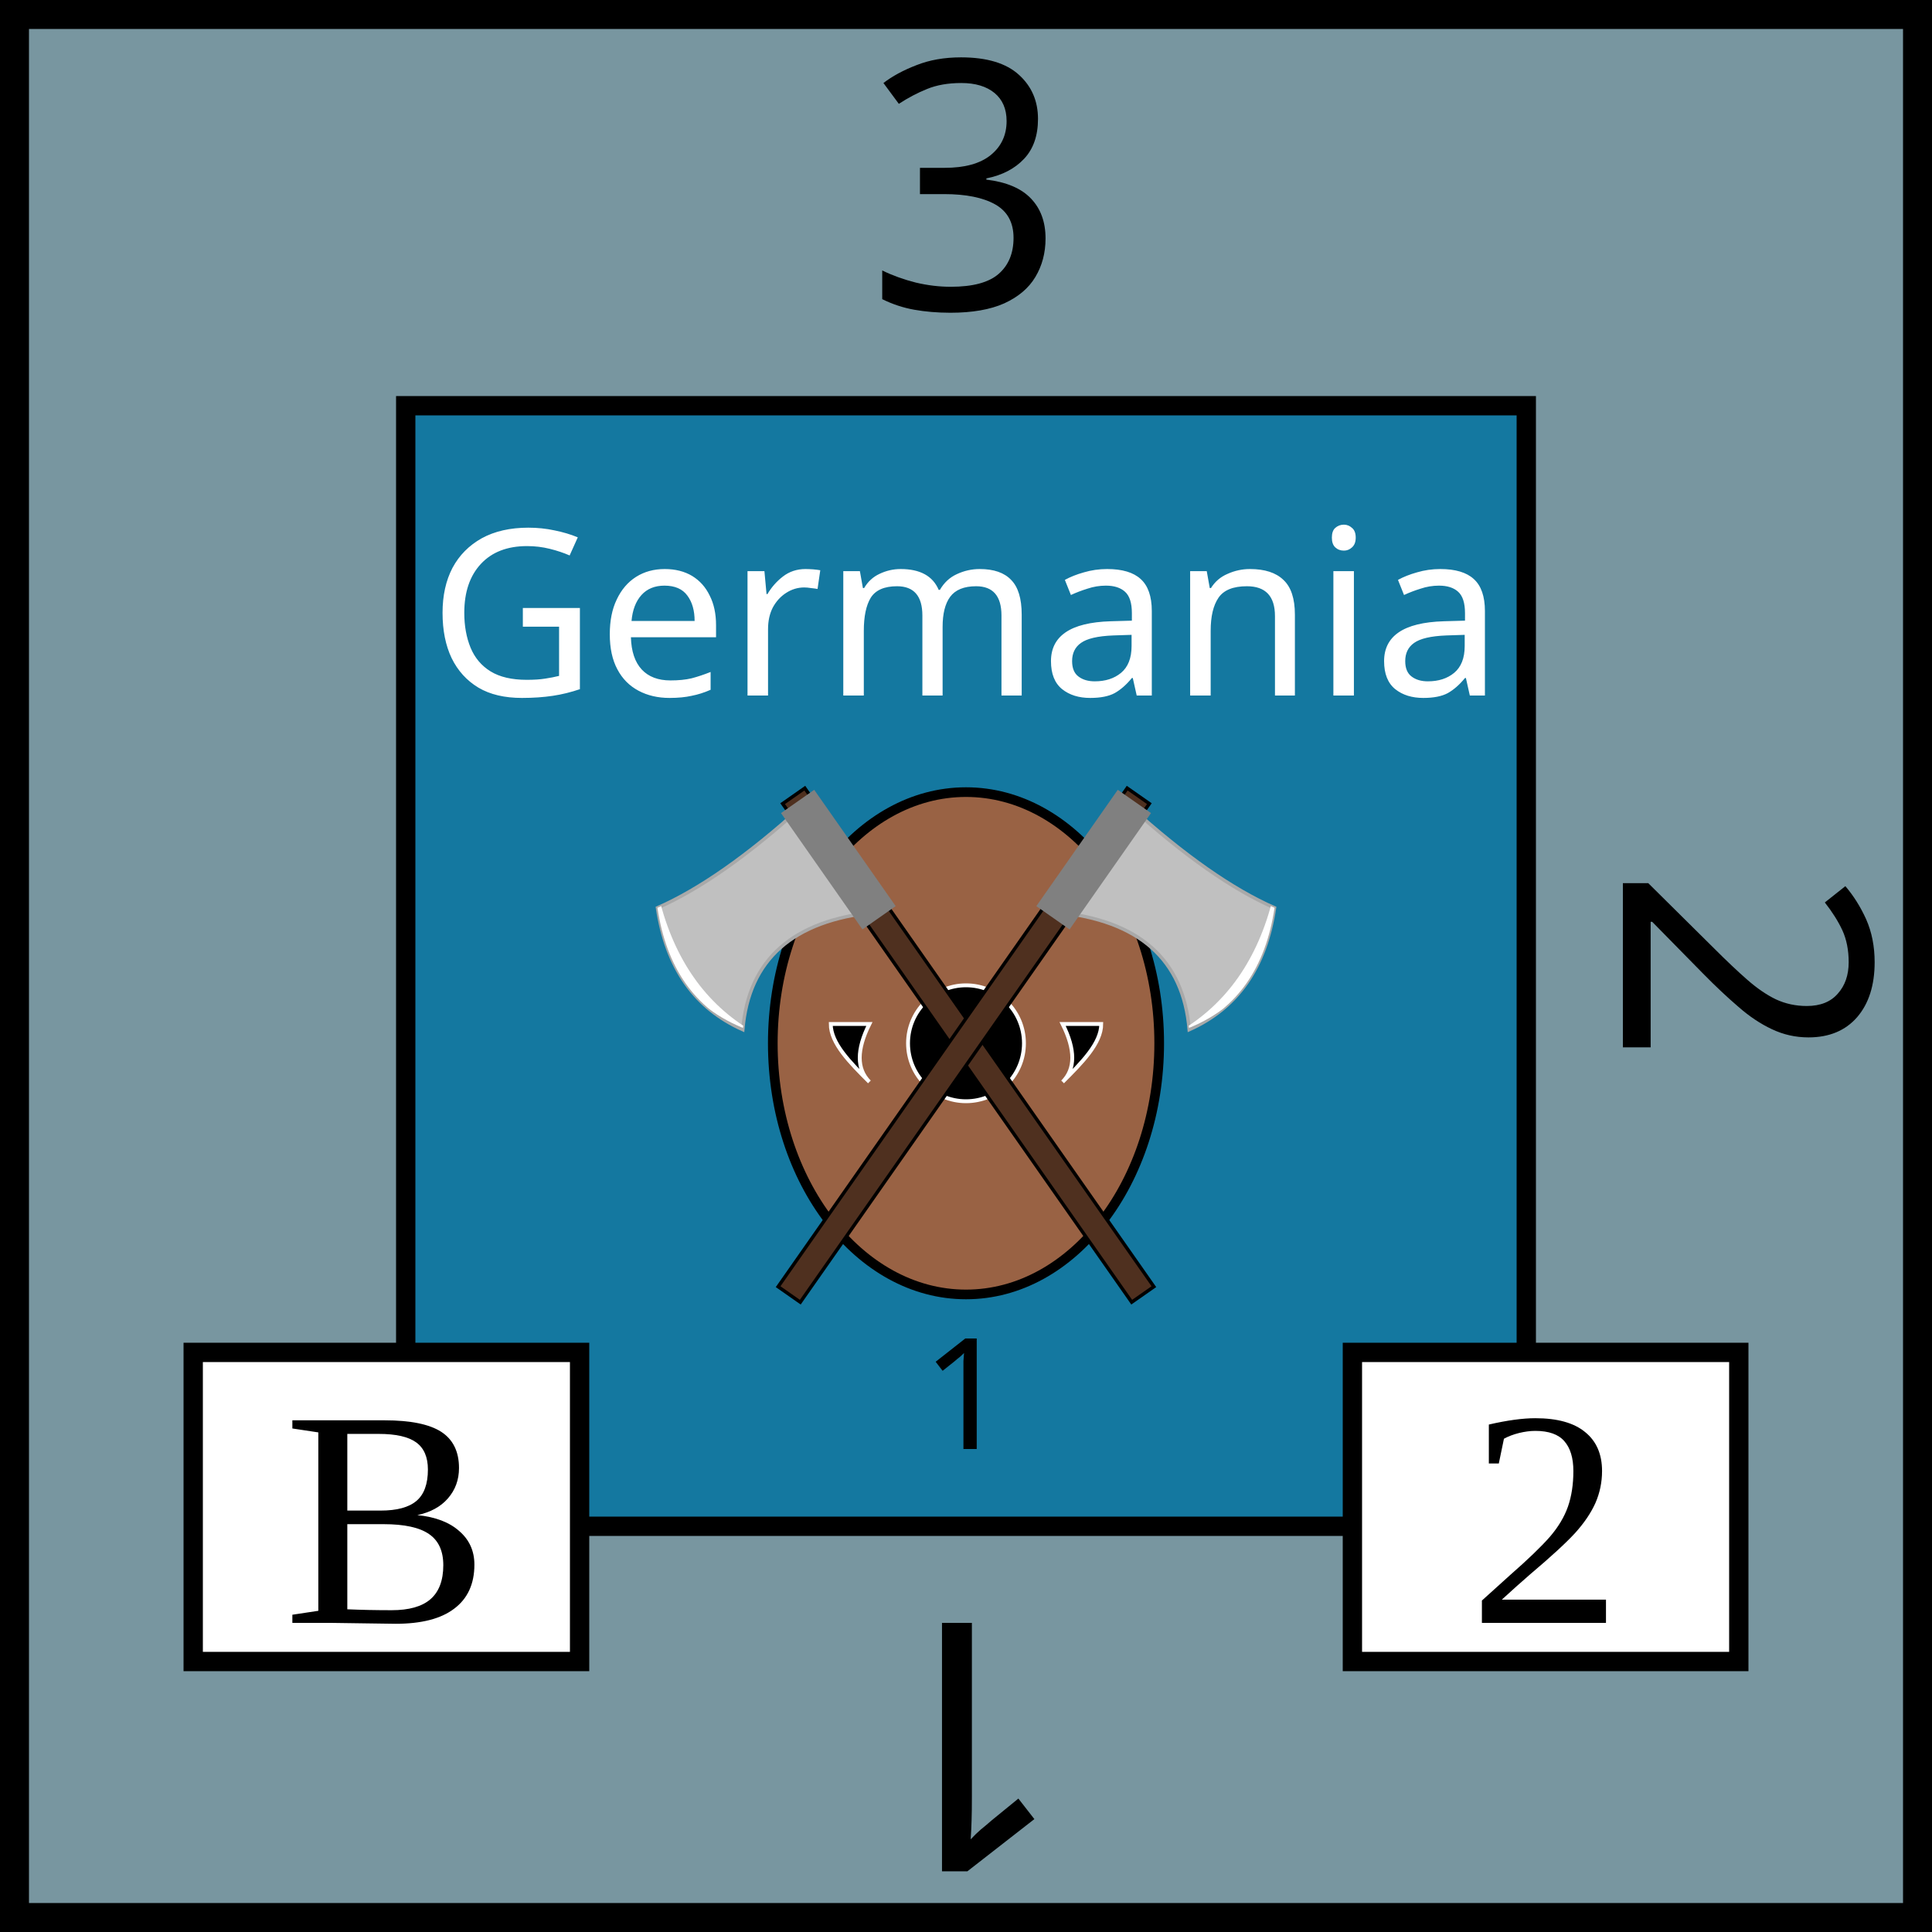
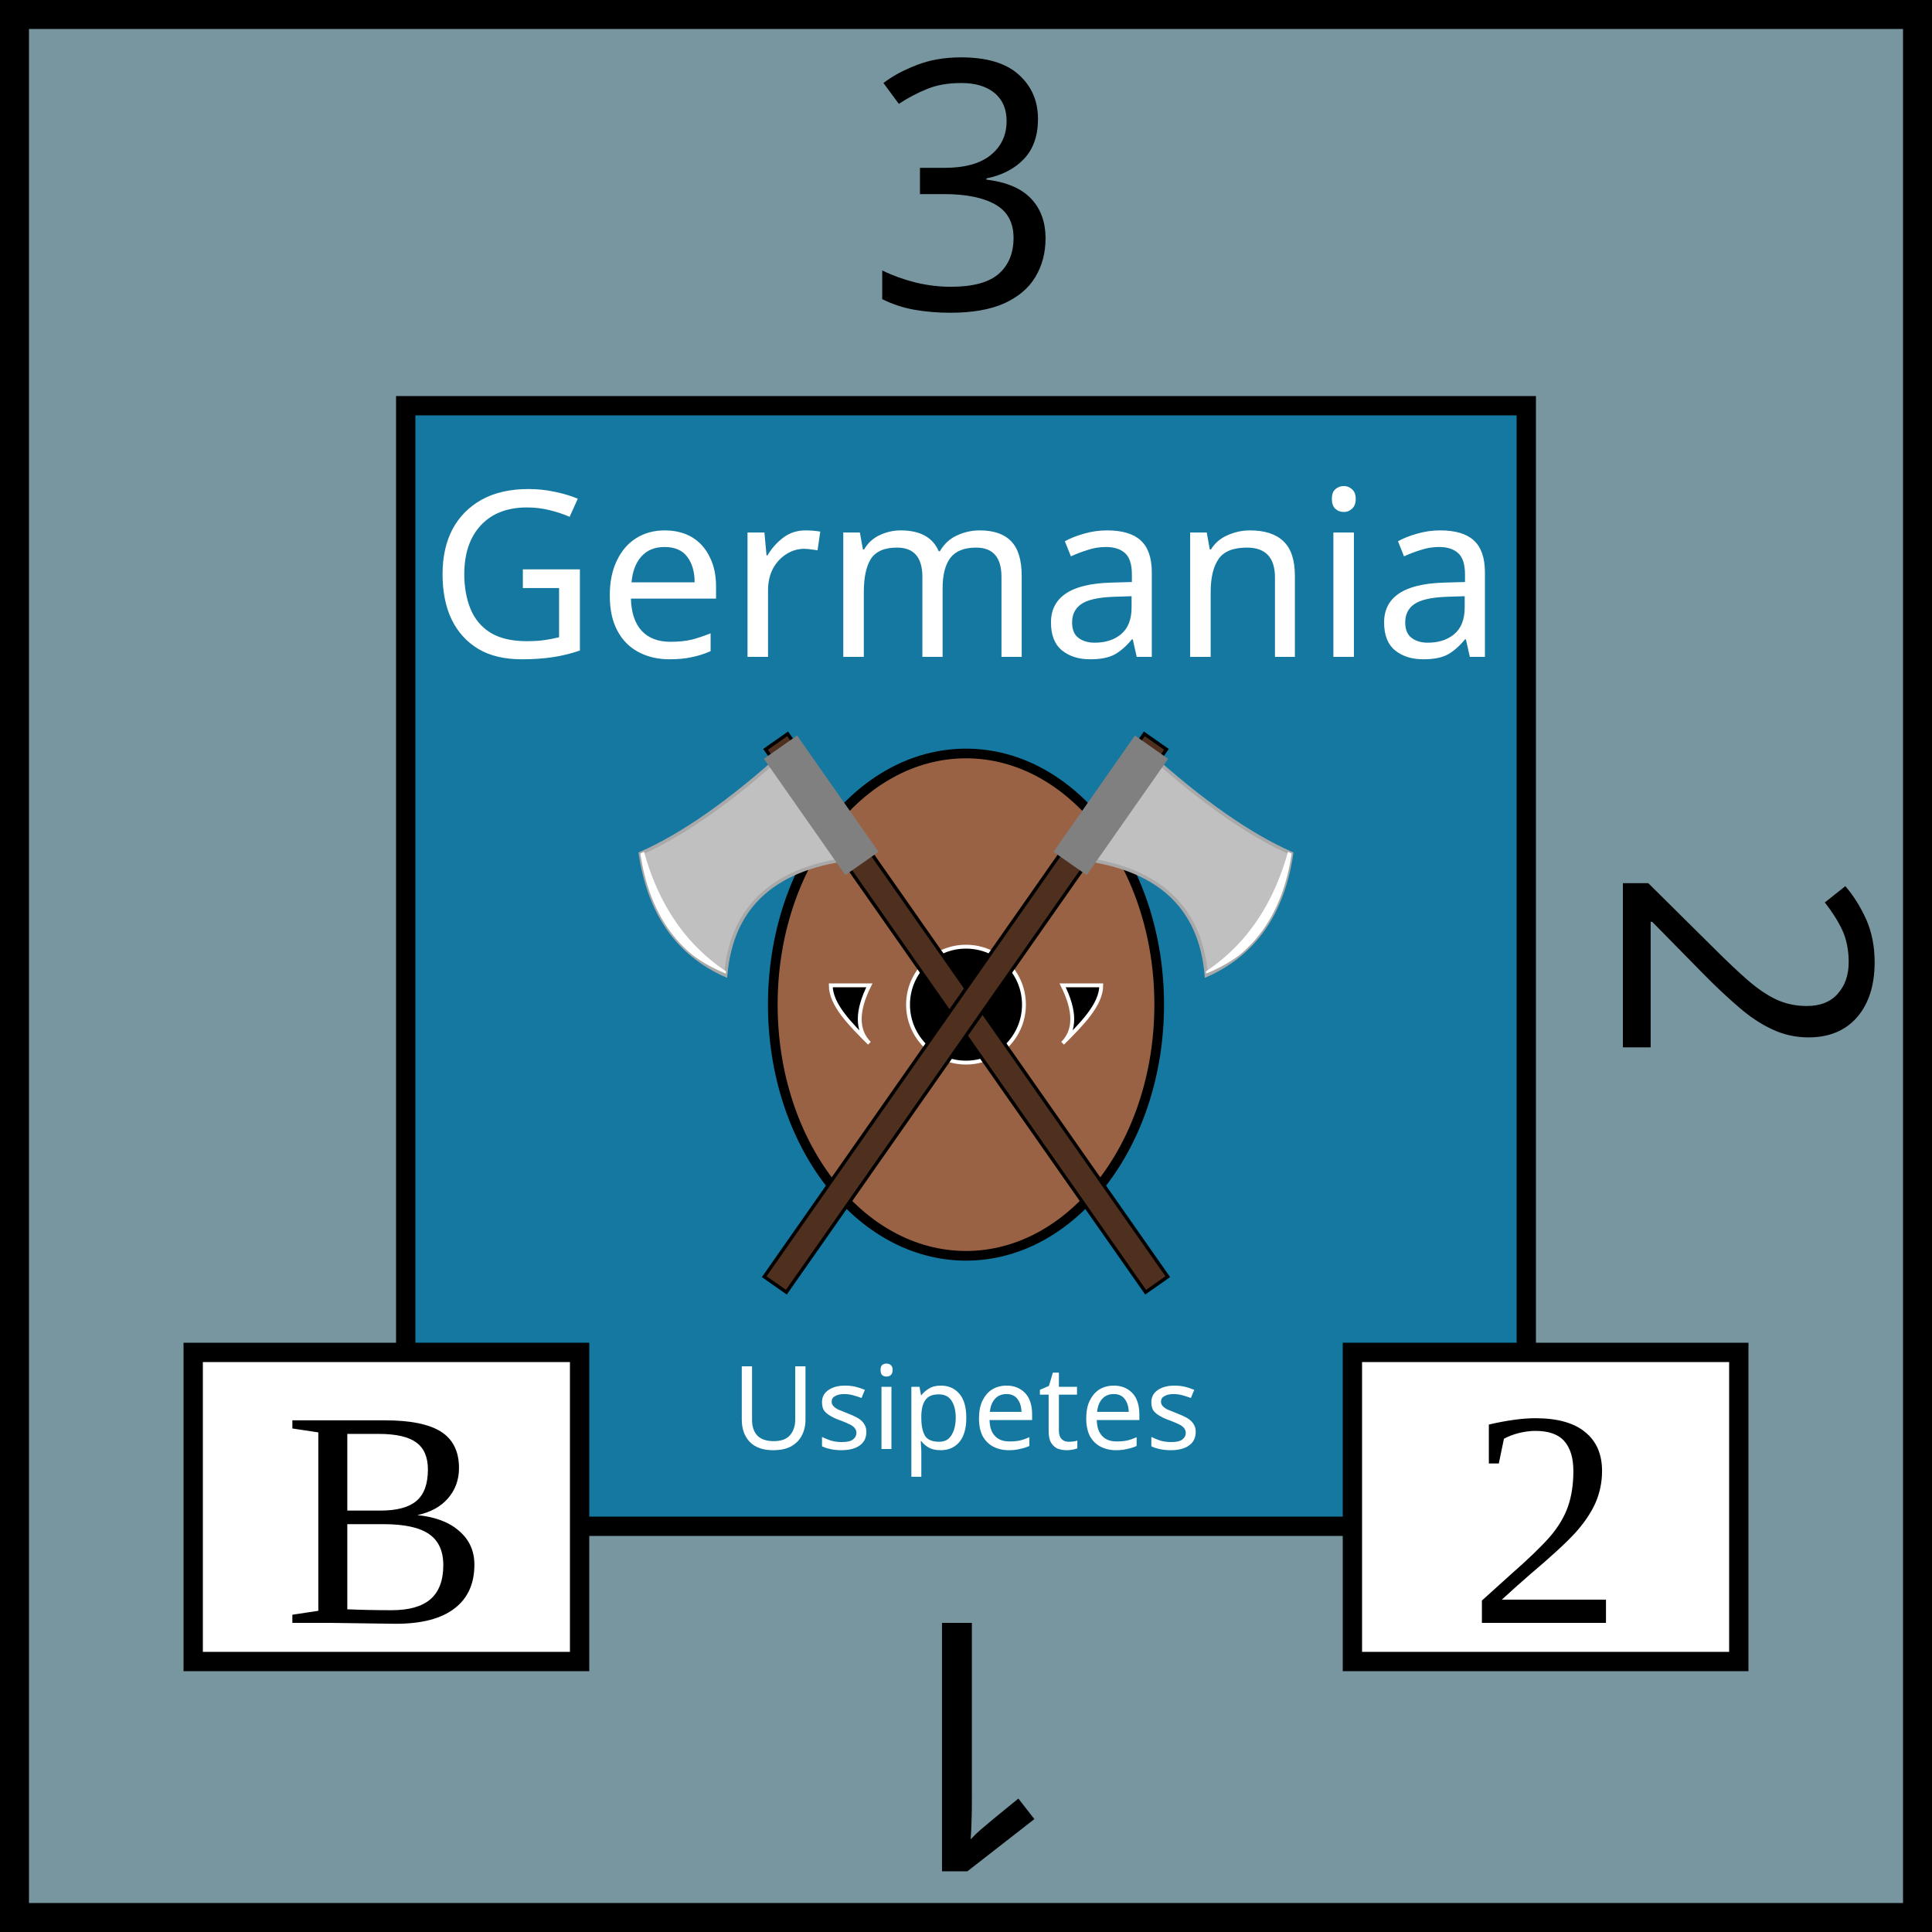
<svg xmlns="http://www.w3.org/2000/svg" viewBox="0 0 100 100" width="100" height="100">
  <defs>
    <clipPath id="axe-blade-clip">
      <path d="           M 50 6           Q 34 8 24 6           Q 18 18 24 28           Q 34 16 50 25         " />
    </clipPath>
  </defs>
  <rect id="background" fill="rgb(120,150,160)" height="100" width="100" stroke="black" stroke-width="3" />
  <g id="tribe" text-anchor="middle" font-size="12" font-family="Papyrus">
    <rect x="21" y="21" width="58" height="58" fill="rgb(20,120,160)" stroke="black" />
-     <text x="50" y="36" fill="white">Germania</text>
-     <text x="50" y="75" font-size="8">1</text>
-     <ellipse id="shield" cx="50" cy="54" rx="10" ry="13" fill="#996244" stroke="black" stroke-width="0.5" />
-     <circle cx="50" cy="54" r="3" fill="black" stroke="white" stroke-width="0.2" />
-     <path id="shield_symbol" d="         M 43,53         C 43,54 44,55 45,56         Q 44,55 45,53         Z       " fill="black" stroke="white" stroke-width="0.2" />
+     <text x="50" y="34" fill="white">Germania</text>
+     <text x="50" y="75" fill="white" font-size="6">Usipetes</text>
+     <ellipse id="shield" cx="50" cy="52" rx="10" ry="13" fill="#996244" stroke="black" stroke-width="0.5" />
+     <circle cx="50" cy="52" r="3" fill="black" stroke="white" stroke-width="0.2" />
+     <path id="shield_symbol" d="         M 43,51         C 43,52 44,53 45,54         Q 44,53 45,51         Z       " fill="black" stroke="white" stroke-width="0.2" />
    <use href="#shield_symbol" transform="scale(-1,1) translate(-100,0)" />
  </g>
-   <g id="axe" transform="scale(0.35) rotate(-35,264,-46)">
-     <rect id="axe-handle" x="48" y="4" width="4" height="90" fill="#4f301f" stroke="black" stroke-width="0.5" />
+   <g id="axe" transform="scale(0.35) rotate(-35,250,-46)">
+     <rect id="axe-handle" x="48" y="4" width="4" height="98" fill="#4f301f" stroke="black" stroke-width="0.5" />
    <path id="axe-blade" d="         M 50 6         Q 34 8 24 6         Q 18 18 24 28         Q 34 16 50 25       " fill="silver" stroke="darkgrey" stroke-width="0.5" />
    <path id="axe-blade-edge" d="         M 24 5         Q 17 18 25 29         Q 20 18 25 5         Z       " fill="white" clip-path="url(#axe-blade-clip)" />
    <rect id="blade-base" x="47" y="5" width="6" height="21" fill="grey" />
  </g>
  <use href="#axe" transform="scale(-1,1) translate(-100,0)" />
  <g id="attributes" text-anchor="middle" font-size="16">
    <rect id="initiative" x="10" y="70" height="16" width="20" fill="white" stroke="black" />
    <text x="20" y="84">B</text>
    <rect id="firepower" x="70" y="70" height="16" width="20" fill="white" stroke="black" />
    <text x="80" y="84">2</text>
  </g>
  <g id="strength" text-anchor="middle" font-family="Papyrus" font-size="18">
    <text x="50" y="16">3</text>
    <text x="50" y="16" transform="rotate(90,50,50)">2</text>
    <text x="50" y="16" transform="rotate(180,50,50)">1</text>
  </g>
</svg>
